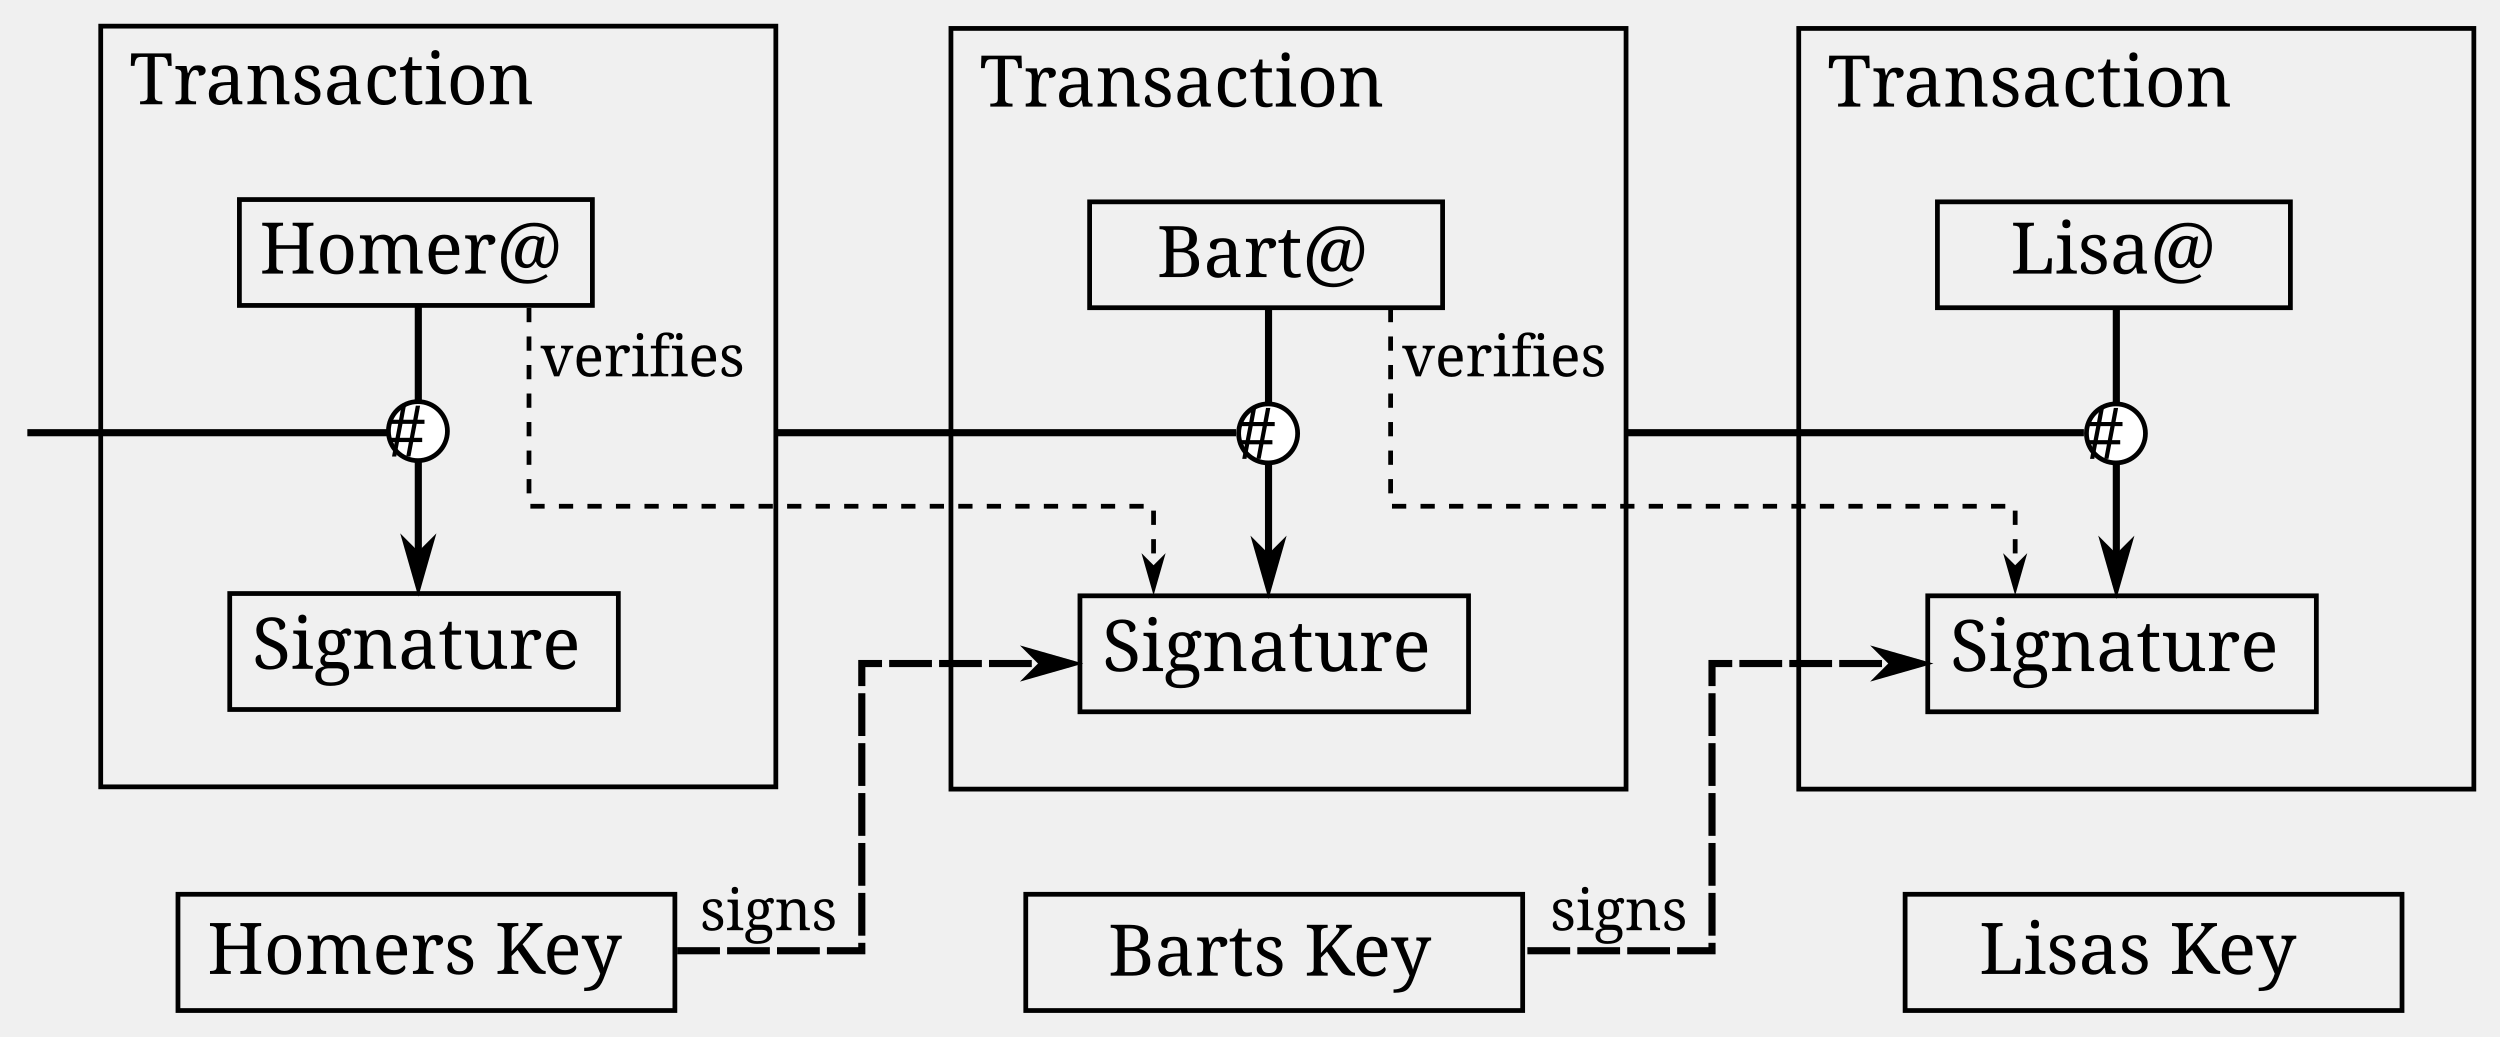
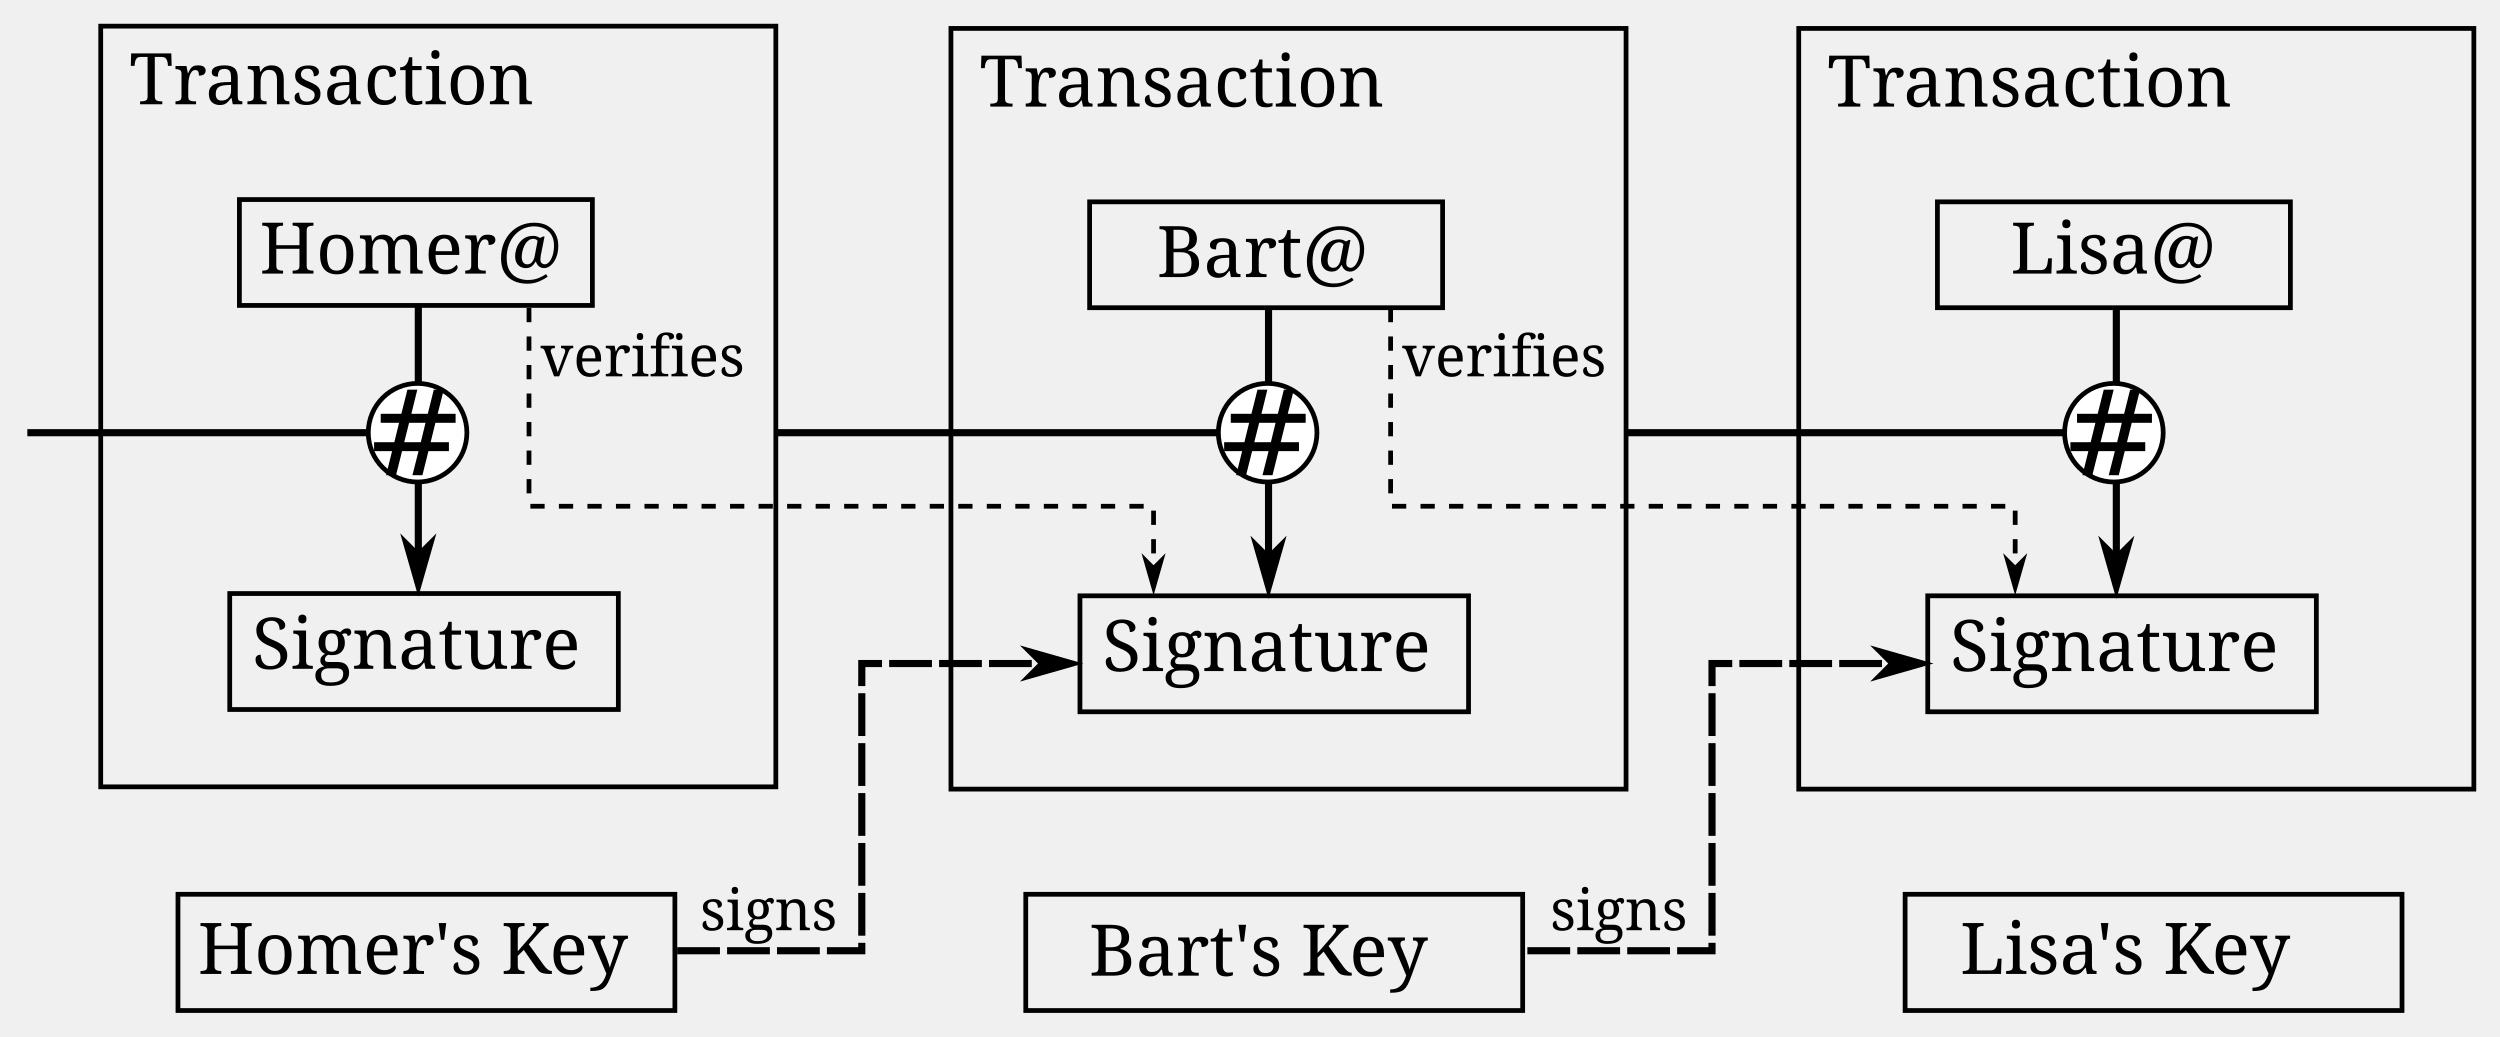
<svg xmlns="http://www.w3.org/2000/svg" width="525.84" height="218.05" id="svg7548" version="1.1">
  <defs id="defs7550">
    <marker orient="auto" refY="0.0" refX="0.0" id="Arrow1Mstart" style="overflow:visible">
      <path id="path3929" d="M 0.0,0.0 L 5.0,-5.0 L -12.5,0.0 L 5.0,5.0 L 0.0,0.0 z " style="fill-rule:evenodd;stroke:#000000;stroke-width:1.0pt" transform="scale(0.4) translate(10,0)" />
    </marker>
    <marker orient="auto" refY="0" refX="0" id="Arrow1Mend-8" style="overflow:visible">
      <path id="path3932-1" d="M 0,0 5,-5 -12.5,0 5,5 0,0 z" style="fill-rule:evenodd;stroke:#000000;stroke-width:1pt" transform="matrix(-0.4,0,0,-0.4,-4,0)" />
    </marker>
    <marker orient="auto" refY="0" refX="0" id="marker7437" style="overflow:visible">
      <path id="path7439" d="M 0,0 5,-5 -12.5,0 5,5 0,0 z" style="fill-rule:evenodd;stroke:#000000;stroke-width:1pt" transform="matrix(-0.4,0,0,-0.4,-4,0)" />
    </marker>
    <marker orient="auto" refY="0" refX="0" id="marker7441" style="overflow:visible">
      <path id="path7443" d="M 0,0 5,-5 -12.5,0 5,5 0,0 z" style="fill-rule:evenodd;stroke:#000000;stroke-width:1pt" transform="matrix(-0.4,0,0,-0.4,-4,0)" />
    </marker>
    <marker orient="auto" refY="0" refX="0" id="marker7445" style="overflow:visible">
      <path id="path7447" d="M 0,0 5,-5 -12.5,0 5,5 0,0 z" style="fill-rule:evenodd;stroke:#000000;stroke-width:1pt" transform="matrix(-0.4,0,0,-0.4,-4,0)" />
    </marker>
    <marker orient="auto" refY="0" refX="0" id="Arrow1Sstart" style="overflow:visible">
      <path id="path3935" d="M 0,0 5,-5 -12.5,0 5,5 0,0 z" style="fill-rule:evenodd;stroke:#000000;stroke-width:1pt" transform="matrix(0.2,0,0,0.2,1.2,0)" />
    </marker>
    <marker orient="auto" refY="0" refX="0" id="marker7451" style="overflow:visible">
      <path id="path7453" d="M 0,0 5,-5 -12.5,0 5,5 0,0 z" style="fill-rule:evenodd;stroke:#000000;stroke-width:1pt" transform="matrix(0.2,0,0,0.2,1.2,0)" />
    </marker>
    <marker orient="auto" refY="0" refX="0" id="marker7455" style="overflow:visible">
      <path id="path7457" d="M 0,0 5,-5 -12.5,0 5,5 0,0 z" style="fill-rule:evenodd;stroke:#000000;stroke-width:1pt" transform="matrix(0.2,0,0,0.2,1.2,0)" />
    </marker>
  </defs>
  <g id="layer1" transform="translate(-115.9295,-311.9086)">
    <rect y="317.888" x="315.947" height="160" width="142" id="rect5306" style="color:#000000;display:inline;overflow:visible;visibility:visible;fill:none;stroke:#000000;stroke-width:1px;stroke-linecap:butt;stroke-linejoin:miter;stroke-miterlimit:4;stroke-dasharray:none;stroke-dashoffset:0;stroke-opacity:1;marker:none;enable-background:accumulate" />
    <text id="text5308" y="334.323" x="321.975" style="font-style:normal;font-weight:normal;font-size:15px;line-height:125%;font-family:serif;letter-spacing:0px;word-spacing:0px;fill:#000000;fill-opacity:1;stroke:none;-inkscape-font-specification:serif;font-stretch:normal;font-variant:normal;" xml:space="preserve">
      <tspan y="334.323" x="321.975" id="tspan5310">Transaction</tspan>
    </text>
    <text xml:space="preserve" style="font-style:normal;font-weight:normal;font-size:15px;line-height:125%;font-family:serif;letter-spacing:0px;word-spacing:0px;fill:#000000;fill-opacity:1;stroke:none;-inkscape-font-specification:serif;font-stretch:normal;font-variant:normal;" x="347.788" y="453.064" id="text3896-6">
      <tspan id="tspan3898-5" x="347.788" y="453.064">Signature</tspan>
    </text>
    <rect style="color:#000000;display:inline;overflow:visible;visibility:visible;fill:none;stroke:#000000;stroke-width:1px;stroke-linecap:butt;stroke-linejoin:miter;stroke-miterlimit:4;stroke-dasharray:none;stroke-dashoffset:0;stroke-opacity:1;marker:none;enable-background:accumulate" id="rect3900-5" width="81.737" height="24.393" x="343.081" y="437.23" />
    <path style="fill:none;stroke:#000000;stroke-width:1.5;stroke-linecap:butt;stroke-linejoin:miter;stroke-miterlimit:4;stroke-opacity:1;stroke-dasharray:none;marker-start:url(#Arrow1Mstart);marker-mid:none;marker-end:none" d="m 382.747,434.942 0,-58.311" id="path5353" />
-     <circle r="6.205" cy="403.069" cx="382.666" id="path5345" style="fill:#ffffff;fill-opacity:1;stroke:#000000;stroke-width:1;stroke-miterlimit:4;stroke-dasharray:none;stroke-opacity:1" />
-     <text id="text5347" y="408.418" x="376.033" style="font-style:normal;font-weight:normal;font-size:15px;line-height:125%;font-family:serif;letter-spacing:0px;word-spacing:0px;fill:#000000;fill-opacity:1;stroke:none;-inkscape-font-specification:serif;font-stretch:normal;font-variant:normal;" xml:space="preserve">
-       <tspan y="408.418" x="376.033" id="tspan5349">#</tspan>
-     </text>
    <rect style="color:#000000;display:inline;overflow:visible;visibility:visible;fill:none;stroke:#000000;stroke-width:1px;stroke-linecap:butt;stroke-linejoin:miter;stroke-miterlimit:4;stroke-dasharray:none;stroke-dashoffset:0;stroke-opacity:1;marker:none;enable-background:accumulate" id="rect5351" width="74.245" height="22.269" x="345.116" y="354.363" />
    <text id="text3093" y="370.191" x="359.245" style="font-style:normal;font-weight:normal;font-size:15px;line-height:125%;font-family:serif;letter-spacing:0px;word-spacing:0px;fill:#000000;fill-opacity:1;stroke:none;-inkscape-font-specification:serif;font-stretch:normal;font-variant:normal;" xml:space="preserve">
      <tspan y="370.191" x="359.245" id="tspan3095">Bart@</tspan>
    </text>
    <rect style="color:#000000;display:inline;overflow:visible;visibility:visible;fill:none;stroke:#000000;stroke-width:1px;stroke-linecap:butt;stroke-linejoin:miter;stroke-miterlimit:4;stroke-dasharray:none;stroke-dashoffset:0;stroke-opacity:1;marker:none;enable-background:accumulate" id="rect6115" width="104.518" height="24.451" x="153.363" y="500.007" />
-     <text id="text3101" y="516.767" x="159.536" style="font-style:normal;font-weight:normal;font-size:15px;line-height:125%;font-family:serif;letter-spacing:0px;word-spacing:0px;fill:#000000;fill-opacity:1;stroke:none;-inkscape-font-specification:serif;font-stretch:normal;font-variant:normal;" xml:space="preserve">
-       <tspan y="516.767" x="159.536" id="tspan3103">Homers Key</tspan>
+     <text id="text3101" y="516.767" x="157.536" style="font-style:normal;font-variant:normal;font-weight:normal;font-stretch:normal;font-size:15px;line-height:125%;font-family:serif;-inkscape-font-specification:serif;letter-spacing:0px;word-spacing:0px;fill:#000000;fill-opacity:1;stroke:none" xml:space="preserve">
+       <tspan y="516.767" x="157.536" id="tspan3103">Homer's Key</tspan>
    </text>
    <rect style="color:#000000;display:inline;overflow:visible;visibility:visible;fill:none;stroke:#000000;stroke-width:1px;stroke-linecap:butt;stroke-linejoin:miter;stroke-miterlimit:4;stroke-dasharray:none;stroke-dashoffset:0;stroke-opacity:1;marker:none;enable-background:accumulate" id="rect6165" width="142" height="160" x="137.115" y="317.409" />
    <text xml:space="preserve" style="font-style:normal;font-weight:normal;font-size:15px;line-height:125%;font-family:serif;letter-spacing:0px;word-spacing:0px;fill:#000000;fill-opacity:1;stroke:none;-inkscape-font-specification:serif;font-stretch:normal;font-variant:normal;" x="143.143" y="333.844" id="text6167">
      <tspan id="tspan6169" x="143.143" y="333.844">Transaction</tspan>
    </text>
    <text id="text6173" y="452.584" x="168.957" style="font-style:normal;font-weight:normal;font-size:15px;line-height:125%;font-family:serif;letter-spacing:0px;word-spacing:0px;fill:#000000;fill-opacity:1;stroke:none;-inkscape-font-specification:serif;font-stretch:normal;font-variant:normal;" xml:space="preserve">
      <tspan y="452.584" x="168.957" id="tspan6175">Signature</tspan>
    </text>
    <rect y="436.75" x="164.25" height="24.393" width="81.737" id="rect6177" style="color:#000000;display:inline;overflow:visible;visibility:visible;fill:none;stroke:#000000;stroke-width:1px;stroke-linecap:butt;stroke-linejoin:miter;stroke-miterlimit:4;stroke-dasharray:none;stroke-dashoffset:0;stroke-opacity:1;marker:none;enable-background:accumulate" />
    <path id="path6179" d="m 203.915,434.463 0,-58.311" style="fill:none;stroke:#000000;stroke-width:1.5;stroke-linecap:butt;stroke-linejoin:miter;stroke-miterlimit:4;stroke-opacity:1;stroke-dasharray:none;marker-start:url(#Arrow1Mstart);marker-mid:none;marker-end:none" />
-     <circle r="6.205" cy="402.589" cx="203.834" style="fill:#ffffff;fill-opacity:1;stroke:#000000;stroke-width:1;stroke-miterlimit:4;stroke-dasharray:none;stroke-opacity:1" id="path6183" />
-     <text xml:space="preserve" style="font-style:normal;font-weight:normal;font-size:15px;line-height:125%;font-family:serif;letter-spacing:0px;word-spacing:0px;fill:#000000;fill-opacity:1;stroke:none;-inkscape-font-specification:serif;font-stretch:normal;font-variant:normal;" x="197.201" y="407.938" id="text6185">
-       <tspan id="tspan6187" x="197.201" y="407.938">#</tspan>
-     </text>
    <rect y="353.883" x="166.284" height="22.269" width="74.245" id="rect6191" style="color:#000000;display:inline;overflow:visible;visibility:visible;fill:none;stroke:#000000;stroke-width:1px;stroke-linecap:butt;stroke-linejoin:miter;stroke-miterlimit:4;stroke-dasharray:none;stroke-dashoffset:0;stroke-opacity:1;marker:none;enable-background:accumulate" />
    <text id="text3089" y="369.458" x="170.529" style="font-style:normal;font-weight:normal;font-size:15px;line-height:125%;font-family:serif;letter-spacing:0px;word-spacing:0px;fill:#000000;fill-opacity:1;stroke:none;-inkscape-font-specification:serif;font-stretch:normal;font-variant:normal;" xml:space="preserve">
      <tspan y="369.458" x="170.529" id="tspan3091">Homer@</tspan>
    </text>
    <path style="fill:none;stroke:#000000;stroke-width:1.5;stroke-linecap:butt;stroke-linejoin:miter;stroke-miterlimit:4;stroke-opacity:1;stroke-dasharray:none" d="m 279.476,402.922 96.448,0" id="path6201" />
    <path id="path6203" d="m 121.679,402.922 76.051,0" style="fill:none;stroke:#000000;stroke-width:1.5;stroke-linecap:butt;stroke-linejoin:miter;stroke-miterlimit:4;stroke-opacity:1;stroke-dasharray:none" />
    <rect style="color:#000000;display:inline;overflow:visible;visibility:visible;fill:none;stroke:#000000;stroke-width:1px;stroke-linecap:butt;stroke-linejoin:miter;stroke-miterlimit:4;stroke-dasharray:none;stroke-dashoffset:0;stroke-opacity:1;marker:none;enable-background:accumulate" id="rect6328" width="142" height="160" x="494.269" y="317.888" />
    <text xml:space="preserve" style="font-style:normal;font-weight:normal;font-size:15px;line-height:125%;font-family:serif;letter-spacing:0px;word-spacing:0px;fill:#000000;fill-opacity:1;stroke:none;-inkscape-font-specification:serif;font-stretch:normal;font-variant:normal;" x="500.297" y="334.323" id="text6330">
      <tspan id="tspan6332" x="500.297" y="334.323">Transaction</tspan>
    </text>
    <text id="text6336" y="453.064" x="526.111" style="font-style:normal;font-weight:normal;font-size:15px;line-height:125%;font-family:serif;letter-spacing:0px;word-spacing:0px;fill:#000000;fill-opacity:1;stroke:none;-inkscape-font-specification:serif;font-stretch:normal;font-variant:normal;" xml:space="preserve">
      <tspan y="453.064" x="526.111" id="tspan6338">Signature</tspan>
    </text>
    <rect y="437.23" x="521.404" height="24.393" width="81.737" id="rect6340" style="color:#000000;display:inline;overflow:visible;visibility:visible;fill:none;stroke:#000000;stroke-width:1px;stroke-linecap:butt;stroke-linejoin:miter;stroke-miterlimit:4;stroke-dasharray:none;stroke-dashoffset:0;stroke-opacity:1;marker:none;enable-background:accumulate" />
    <path id="path6342" d="m 561.069,434.942 0,-58.311" style="fill:none;stroke:#000000;stroke-width:1.5;stroke-linecap:butt;stroke-linejoin:miter;stroke-miterlimit:4;stroke-opacity:1;stroke-dasharray:none;marker-start:url(#Arrow1Mstart);marker-mid:none;marker-end:none" />
-     <circle r="6.205" cy="403.069" cx="560.988" style="fill:#ffffff;fill-opacity:1;stroke:#000000;stroke-width:1;stroke-miterlimit:4;stroke-dasharray:none;stroke-opacity:1" id="path6346" />
-     <text xml:space="preserve" style="font-style:normal;font-weight:normal;font-size:15px;line-height:125%;font-family:serif;letter-spacing:0px;word-spacing:0px;fill:#000000;fill-opacity:1;stroke:none;-inkscape-font-specification:serif;font-stretch:normal;font-variant:normal;" x="554.355" y="408.418" id="text6348">
-       <tspan id="tspan6350" x="554.355" y="408.418">#</tspan>
-     </text>
    <rect y="354.363" x="523.438" height="22.269" width="74.245" id="rect6354" style="color:#000000;display:inline;overflow:visible;visibility:visible;fill:none;stroke:#000000;stroke-width:1px;stroke-linecap:butt;stroke-linejoin:miter;stroke-miterlimit:4;stroke-dasharray:none;stroke-dashoffset:0;stroke-opacity:1;marker:none;enable-background:accumulate" />
    <text id="text3097" y="369.458" x="538.8" style="font-style:normal;font-weight:normal;font-size:15px;line-height:125%;font-family:serif;letter-spacing:0px;word-spacing:0px;fill:#000000;fill-opacity:1;stroke:none;-inkscape-font-specification:serif;font-stretch:normal;font-variant:normal;" xml:space="preserve">
      <tspan y="369.458" x="538.8" id="tspan3099">Lisa@</tspan>
    </text>
    <rect y="500.007" x="331.685" height="24.451" width="104.518" id="rect6366" style="color:#000000;display:inline;overflow:visible;visibility:visible;fill:none;stroke:#000000;stroke-width:1px;stroke-linecap:butt;stroke-linejoin:miter;stroke-miterlimit:4;stroke-dasharray:none;stroke-dashoffset:0;stroke-opacity:1;marker:none;enable-background:accumulate" />
-     <text id="text3105" y="517.133" x="348.985" style="font-style:normal;font-weight:normal;font-size:15px;line-height:125%;font-family:serif;letter-spacing:0px;word-spacing:0px;fill:#000000;fill-opacity:1;stroke:none;-inkscape-font-specification:serif;font-stretch:normal;font-variant:normal;" xml:space="preserve">
-       <tspan y="517.133" x="348.985" id="tspan3107">Barts Key</tspan>
+     <text id="text3105" y="517.133" x="344.985" style="font-style:normal;font-variant:normal;font-weight:normal;font-stretch:normal;font-size:15px;line-height:125%;font-family:serif;-inkscape-font-specification:serif;letter-spacing:0px;word-spacing:0px;fill:#000000;fill-opacity:1;stroke:none" xml:space="preserve">
+       <tspan y="517.133" x="344.985" id="tspan3107">Bart's Key</tspan>
    </text>
    <path id="path6378" d="m 457.798,402.922 96.448,0" style="fill:none;stroke:#000000;stroke-width:1.5;stroke-linecap:butt;stroke-linejoin:miter;stroke-miterlimit:4;stroke-opacity:1;stroke-dasharray:none" />
    <path style="fill:none;stroke:#000000;stroke-width:1.5;stroke-linecap:butt;stroke-linejoin:miter;stroke-miterlimit:4;stroke-opacity:1;stroke-dasharray:9, 1.5;stroke-dashoffset:0;marker-end:url(#Arrow1Mend-8)" d="m 258.361,511.882 38.835,0 0,-60.41 43.629,0" id="path6420" />
    <path id="path7182" d="m 437.192,511.882 38.835,0 0,-60.41 43.629,0" style="fill:none;stroke:#000000;stroke-width:1.5;stroke-linecap:butt;stroke-linejoin:miter;stroke-miterlimit:4;stroke-opacity:1;stroke-dasharray:9, 1.5;stroke-dashoffset:0;marker-end:url(#Arrow1Mend-8)" />
    <text xml:space="preserve" style="font-size:15px;font-style:normal;font-weight:normal;line-height:125%;letter-spacing:0px;word-spacing:0px;fill:#000000;fill-opacity:1;stroke:none;font-family:serif;-inkscape-font-specification:serif;font-stretch:normal;font-variant:normal;" x="263.155" y="507.567" id="text7184">
      <tspan id="tspan7186" x="263.155" y="507.567" style="font-size:12px;font-style:normal;-inkscape-font-specification:serif;font-family:serif;font-weight:normal;font-stretch:normal;font-variant:normal;">signs</tspan>
    </text>
    <text id="text7188" y="507.567" x="441.987" style="font-size:15px;font-style:normal;font-weight:normal;line-height:125%;letter-spacing:0px;word-spacing:0px;fill:#000000;fill-opacity:1;stroke:none;font-family:serif;-inkscape-font-specification:serif;font-stretch:normal;font-variant:normal;" xml:space="preserve">
      <tspan style="font-size:12px;font-style:normal;-inkscape-font-specification:serif;font-family:serif;font-weight:normal;font-stretch:normal;font-variant:normal;" y="507.567" x="441.987" id="tspan7190">signs</tspan>
    </text>
    <path style="fill:none;stroke:#000000;stroke-width:1;stroke-linecap:butt;stroke-linejoin:miter;stroke-miterlimit:4;stroke-opacity:1;stroke-dasharray:3, 3;stroke-dashoffset:0;marker-end:url(#Arrow1Mend-8)" d="m 227.197,376.679 0,41.711 131.367,0 0,16.78" id="path7192" />
    <text id="text7194" y="391.063" x="229.594" style="font-size:15px;font-style:normal;font-weight:normal;line-height:125%;letter-spacing:0px;word-spacing:0px;fill:#000000;fill-opacity:1;stroke:none;font-family:serif;-inkscape-font-specification:serif;font-stretch:normal;font-variant:normal;" xml:space="preserve">
      <tspan style="font-size:12px;font-style:normal;-inkscape-font-specification:serif;font-family:serif;font-weight:normal;font-stretch:normal;font-variant:normal;" y="391.063" x="229.594" id="tspan7196">verifies</tspan>
    </text>
    <path id="path7388" d="m 408.426,376.679 0,41.711 131.367,0 0,16.78" style="fill:none;stroke:#000000;stroke-width:1;stroke-linecap:butt;stroke-linejoin:miter;stroke-miterlimit:4;stroke-opacity:1;stroke-dasharray:3, 3;stroke-dashoffset:0;marker-end:url(#Arrow1Mend-8)" />
    <text xml:space="preserve" style="font-size:15px;font-style:normal;font-weight:normal;line-height:125%;letter-spacing:0px;word-spacing:0px;fill:#000000;fill-opacity:1;stroke:none;font-family:serif;-inkscape-font-specification:serif;font-stretch:normal;font-variant:normal;" x="410.823" y="391.063" id="text7390">
      <tspan id="tspan7392" x="410.823" y="391.063" style="font-size:12px;font-style:normal;-inkscape-font-specification:serif;font-family:serif;font-weight:normal;font-stretch:normal;font-variant:normal;">verifies</tspan>
    </text>
    <rect y="500.007" x="516.643" height="24.451" width="104.518" id="rect7396" style="color:#000000;fill:none;stroke:#000000;stroke-width:1px;stroke-linecap:butt;stroke-linejoin:miter;stroke-miterlimit:4;stroke-opacity:1;stroke-dasharray:none;stroke-dashoffset:0;marker:none;visibility:visible;display:inline;overflow:visible;enable-background:accumulate" />
-     <text xml:space="preserve" style="font-size:15px;font-style:normal;font-weight:normal;line-height:125%;letter-spacing:0px;word-spacing:0px;fill:#000000;fill-opacity:1;stroke:none;font-family:serif;-inkscape-font-specification:serif;font-stretch:normal;font-variant:normal;" x="532.204" y="516.767" id="text3109">
-       <tspan id="tspan3111" x="532.204" y="516.767">Lisas Key</tspan>
+     <text xml:space="preserve" style="font-style:normal;font-variant:normal;font-weight:normal;font-stretch:normal;font-size:15px;line-height:125%;font-family:serif;-inkscape-font-specification:serif;letter-spacing:0px;word-spacing:0px;fill:#000000;fill-opacity:1;stroke:none" x="528.204" y="516.767" id="text3109">
+       <tspan id="tspan3111" x="528.204" y="516.767">Lisa's Key</tspan>
    </text>
+     <g transform="translate(266.9441,109.3586)" id="g4306">
+       <circle style="fill:#ffffff;fill-opacity:1;stroke:#000000;stroke-width:1;stroke-miterlimit:4;stroke-dasharray:none;stroke-opacity:1" id="path11797" cx="293.617" cy="293.563" r="10.37" />
+       <g id="text11799" style="font-style:normal;font-variant:normal;font-weight:normal;font-stretch:normal;font-size:25.067px;line-height:125%;font-family:serif;-inkscape-font-specification:serif;letter-spacing:0px;word-spacing:0px;fill:#000000;fill-opacity:1;stroke:none">
+         <path id="path4284" d="m 295.286,291.475 -3.452,0 -1.028,4.088 3.488,0 0.991,-4.088 z m -1.726,-6.964 -1.248,5.079 3.452,0 1.261,-5.079 2.105,0 -1.285,5.079 3.77,0 0,1.885 -4.247,0 -1.004,4.088 3.843,0 0,1.873 -4.308,0 -1.261,5.067 -2.105,0 1.285,-5.067 -3.464,0 -1.273,5.067 -2.081,0 1.248,-5.067 -3.782,0 0,-1.873 4.259,0 1.004,-4.088 -3.868,0 0,-1.885 4.345,0 1.273,-5.079 2.081,0 z" />
+       </g>
+     </g>
+     <g id="g4272" transform="translate(88.94406,109.3586)">
+       <circle r="10.37" cy="293.563" cx="293.617" id="circle4274" style="fill:#ffffff;fill-opacity:1;stroke:#000000;stroke-width:1;stroke-miterlimit:4;stroke-dasharray:none;stroke-opacity:1" />
+       <g style="font-style:normal;font-variant:normal;font-weight:normal;font-stretch:normal;font-size:25.067px;line-height:125%;font-family:serif;-inkscape-font-specification:serif;letter-spacing:0px;word-spacing:0px;fill:#000000;fill-opacity:1;stroke:none" id="g4276">
+         <path d="m 295.286,291.475 -3.452,0 -1.028,4.088 3.488,0 0.991,-4.088 z m -1.726,-6.964 -1.248,5.079 3.452,0 1.261,-5.079 2.105,0 -1.285,5.079 3.77,0 0,1.885 -4.247,0 -1.004,4.088 3.843,0 0,1.873 -4.308,0 -1.261,5.067 -2.105,0 1.285,-5.067 -3.464,0 -1.273,5.067 -2.081,0 1.248,-5.067 -3.782,0 0,-1.873 4.259,0 1.004,-4.088 -3.868,0 0,-1.885 4.345,0 1.273,-5.079 2.081,0 z" id="path4278" />
+       </g>
+     </g>
+     <g transform="translate(-89.85539,109.3586)" id="g4280">
+       <circle style="fill:#ffffff;fill-opacity:1;stroke:#000000;stroke-width:1;stroke-miterlimit:4;stroke-dasharray:none;stroke-opacity:1" id="circle4282" cx="293.617" cy="293.563" r="10.37" />
+       <g id="g4284" style="font-style:normal;font-variant:normal;font-weight:normal;font-stretch:normal;font-size:25.067px;line-height:125%;font-family:serif;-inkscape-font-specification:serif;letter-spacing:0px;word-spacing:0px;fill:#000000;fill-opacity:1;stroke:none">
+         <path id="path4286" d="m 295.286,291.475 -3.452,0 -1.028,4.088 3.488,0 0.991,-4.088 z m -1.726,-6.964 -1.248,5.079 3.452,0 1.261,-5.079 2.105,0 -1.285,5.079 3.77,0 0,1.885 -4.247,0 -1.004,4.088 3.843,0 0,1.873 -4.308,0 -1.261,5.067 -2.105,0 1.285,-5.067 -3.464,0 -1.273,5.067 -2.081,0 1.248,-5.067 -3.782,0 0,-1.873 4.259,0 1.004,-4.088 -3.868,0 0,-1.885 4.345,0 1.273,-5.079 2.081,0 z" />
+       </g>
+     </g>
  </g>
</svg>
